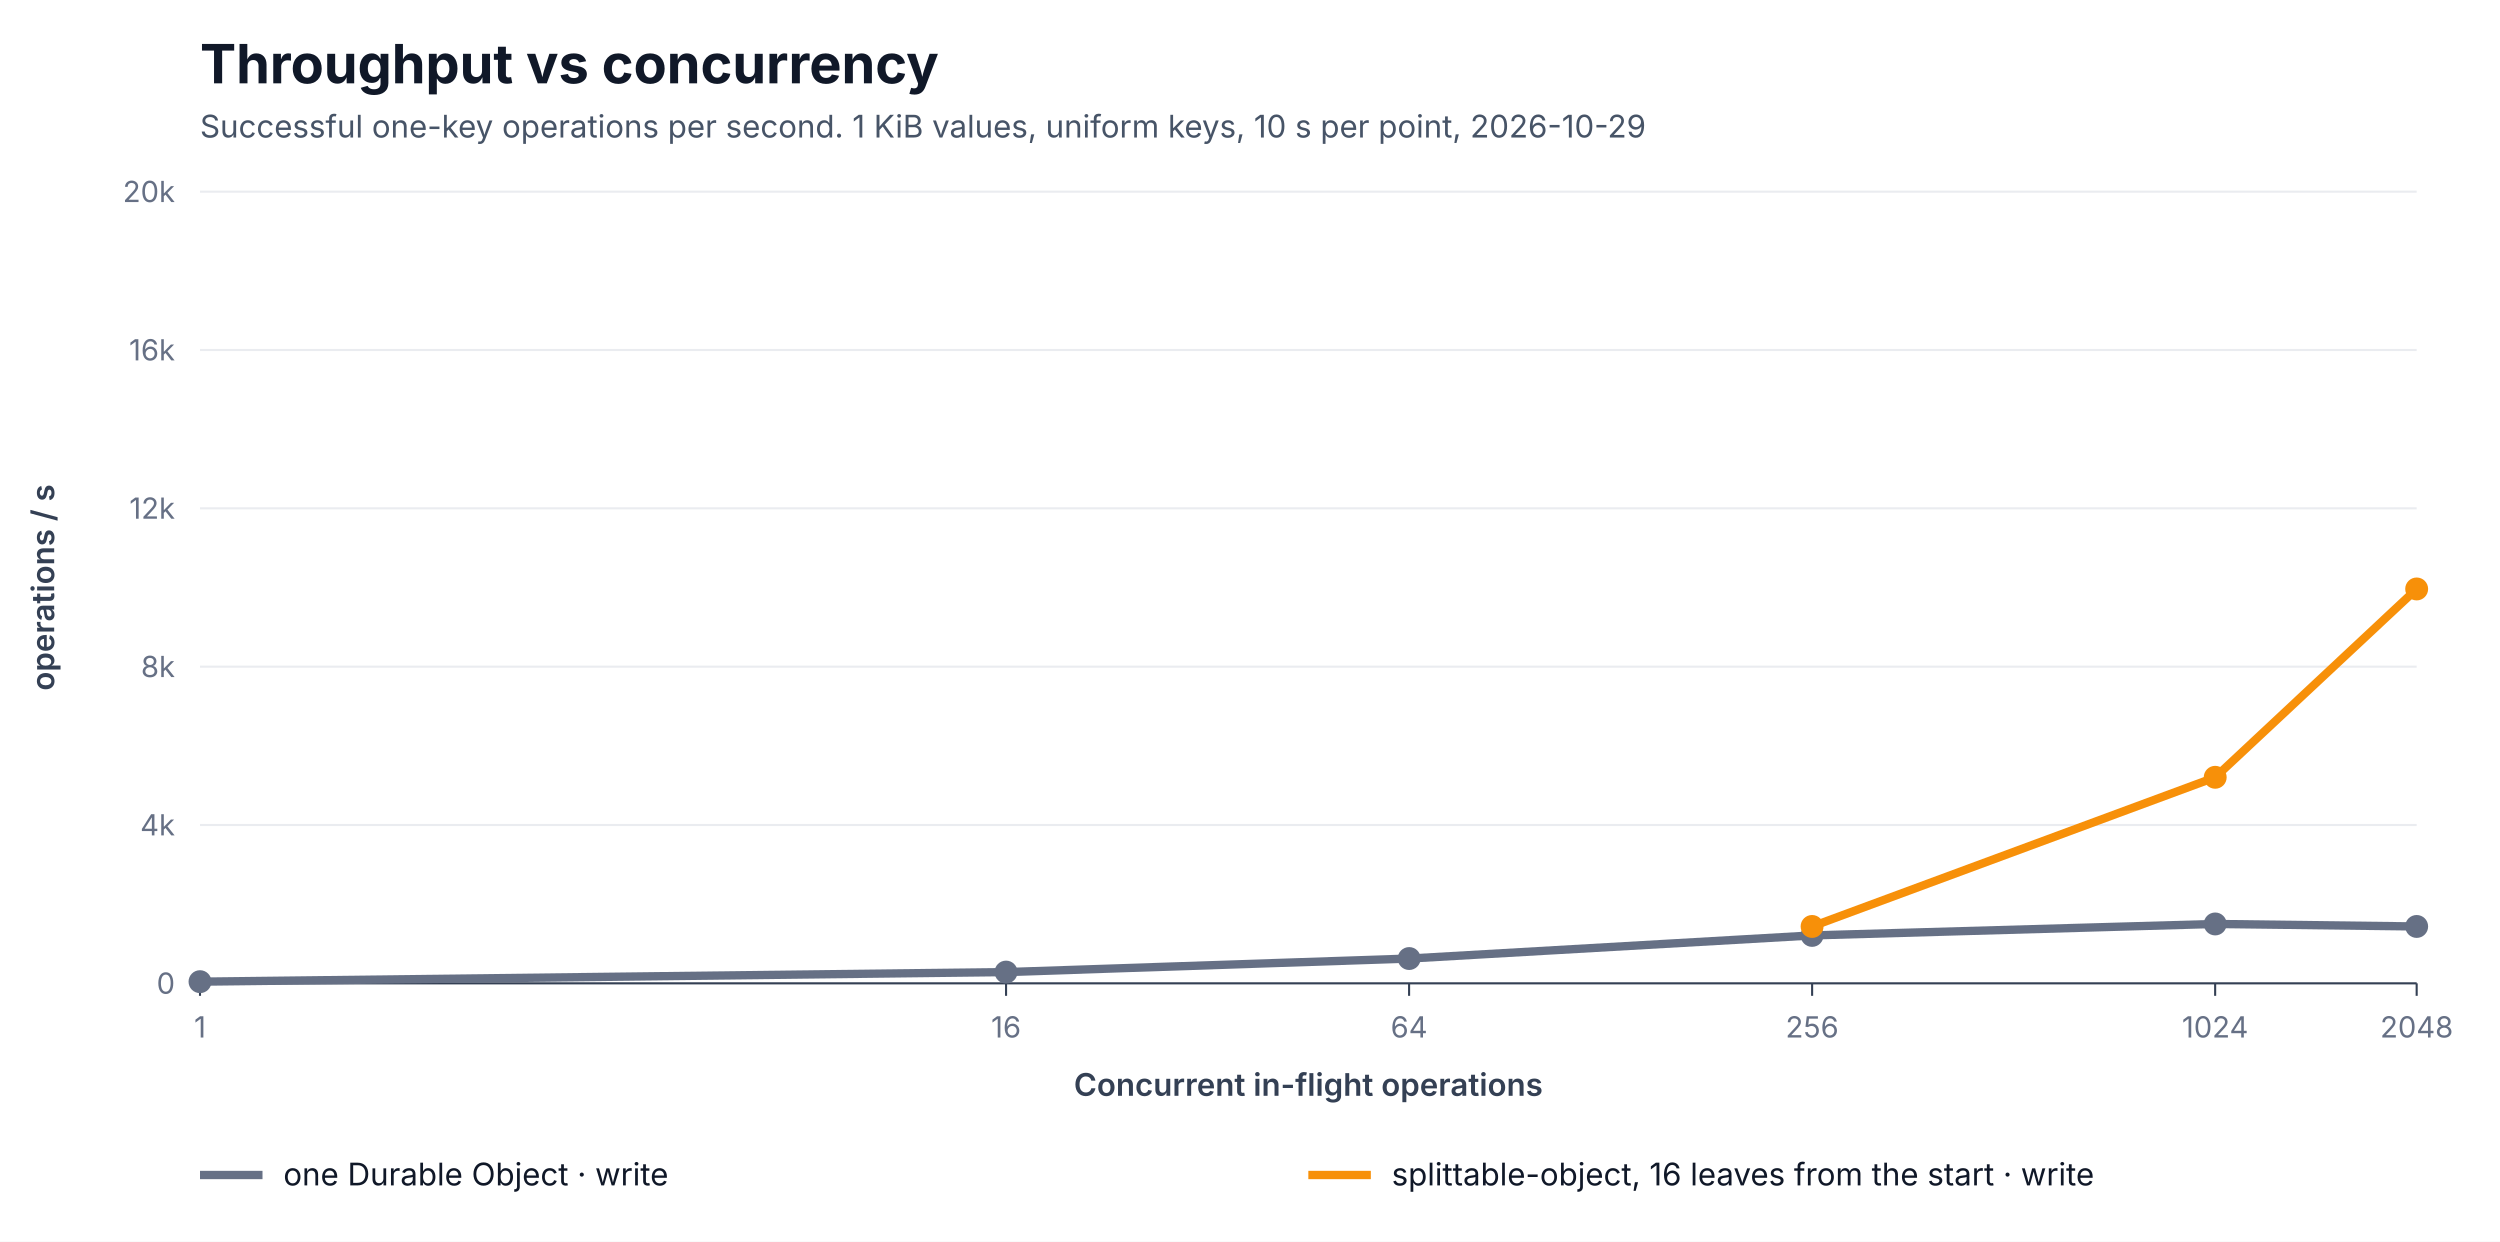
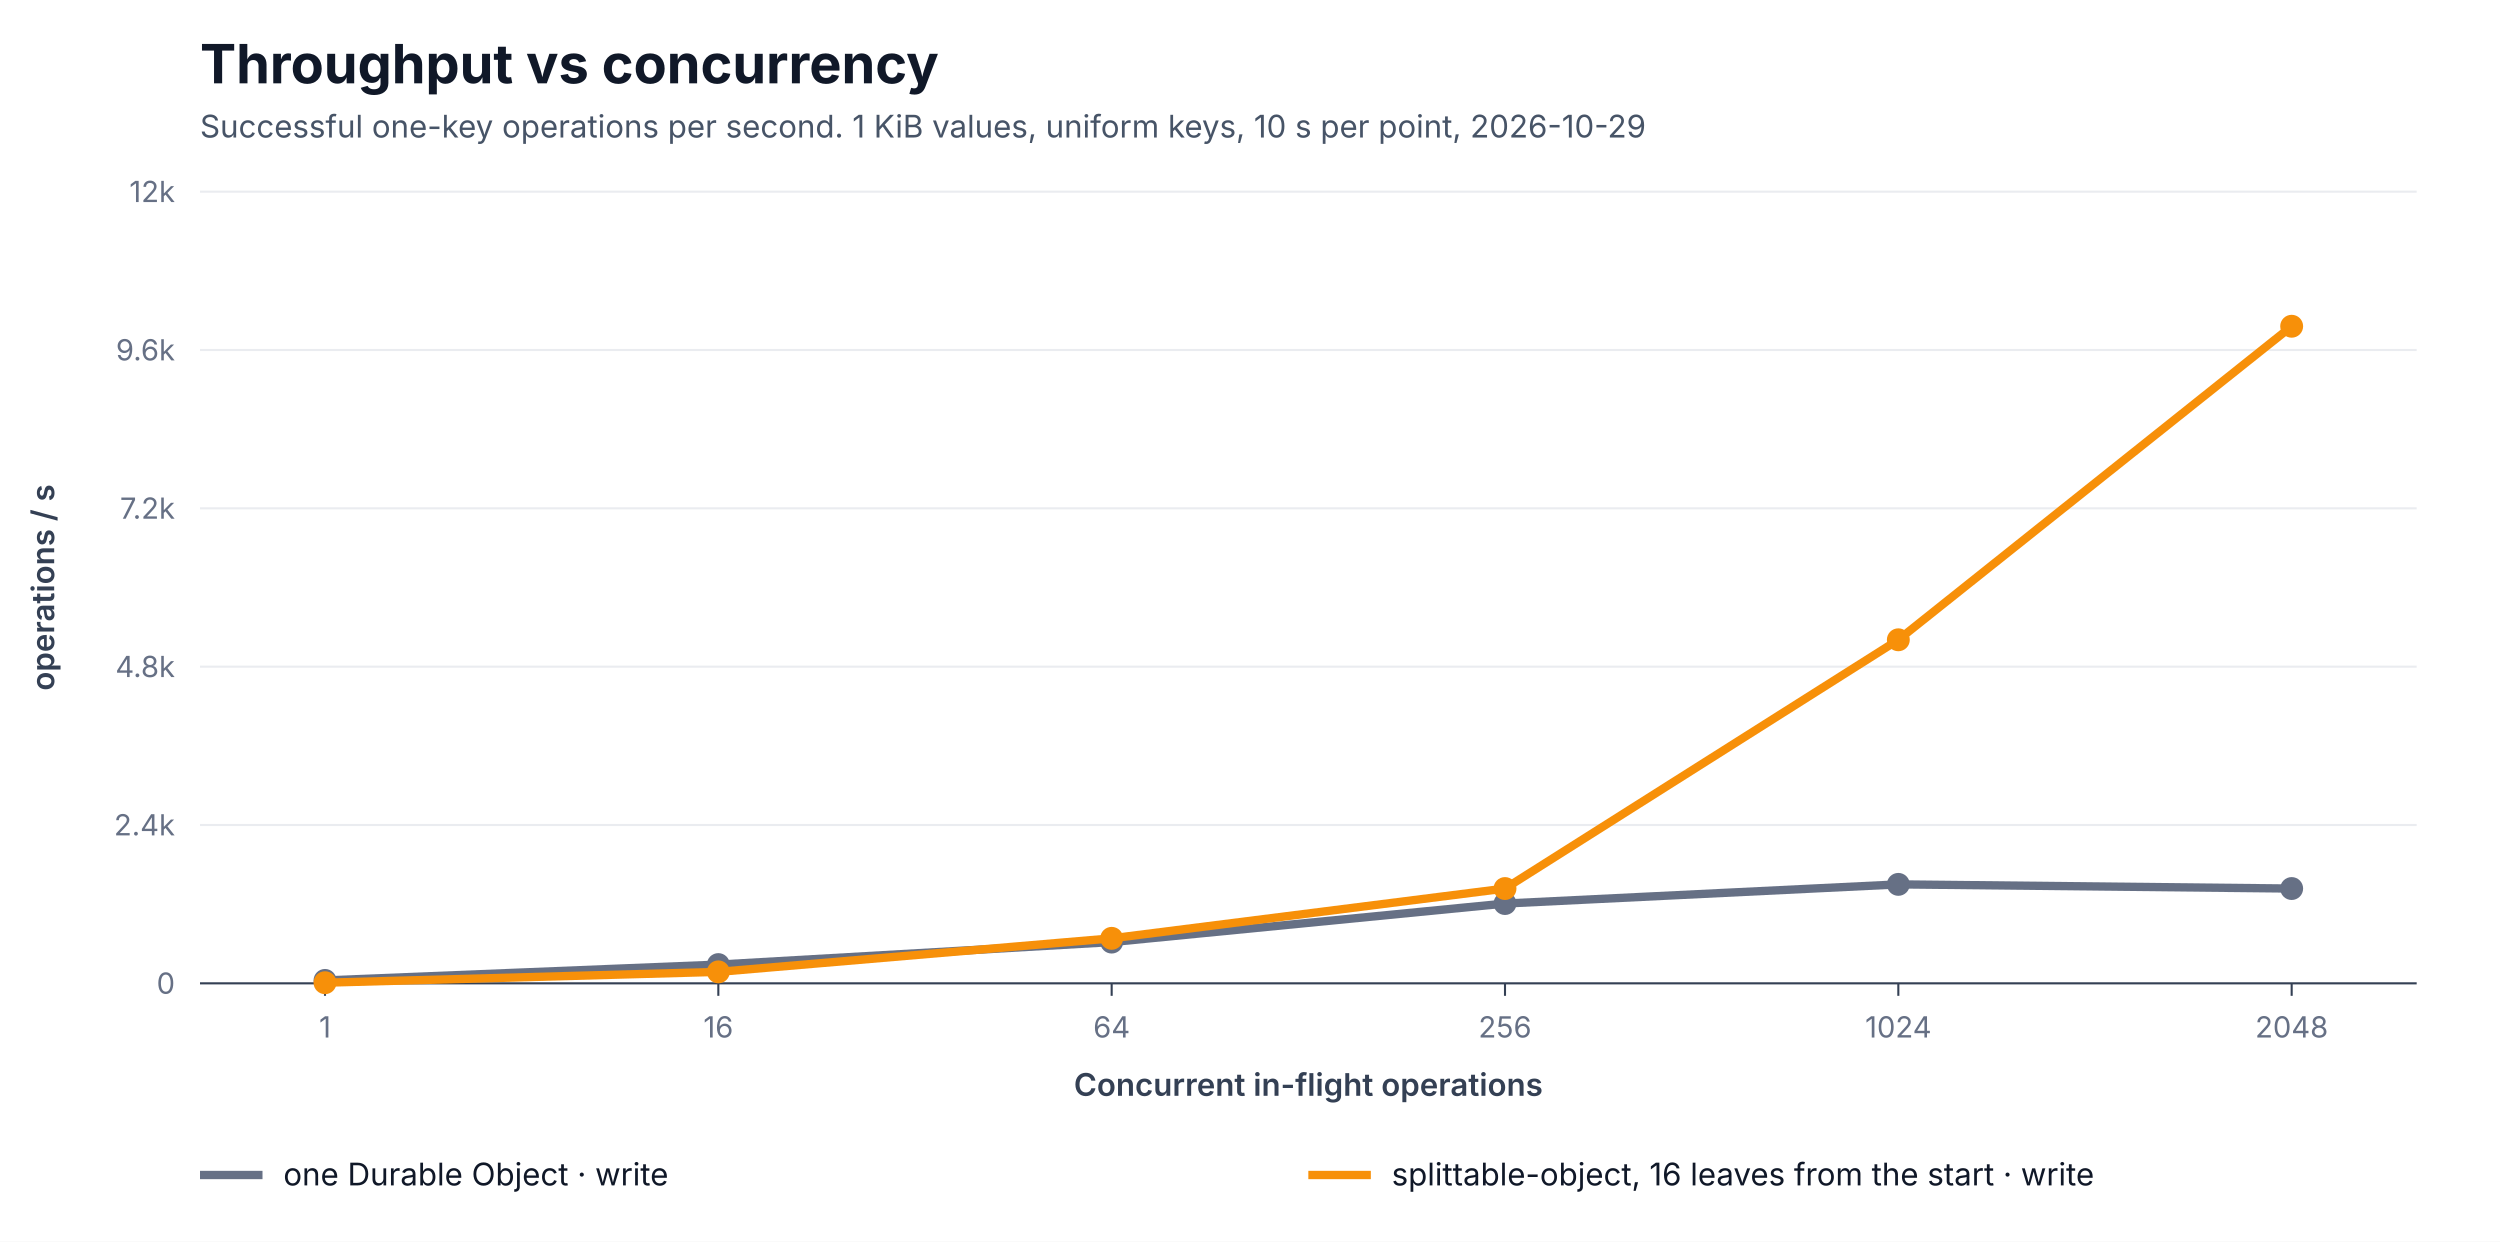
<svg xmlns="http://www.w3.org/2000/svg" width="1200" height="596" viewBox="0 0 1200 596">
  <style>text{font-family:Inter,ui-sans-serif,system-ui,-apple-system,sans-serif;fill:#101828}.title{font-size:26px;font-weight:700}.sub{font-size:15px;fill:#475467}.tick{font-size:14px;fill:#667085}.label{font-size:15px;font-weight:600;fill:#344054}.legend{font-size:15px}.grid{stroke:#eaecf0}.axisline{stroke:#344054}</style>
  <rect width="1200" height="596" fill="#fff" />
  <text x="96" y="40" class="title">Throughput vs concurrency</text>
  <text x="96" y="66" class="sub">Successful one-key operations per second. 1 KiB values, uniform keys, 10 s per point, 2026-10-29</text>
  <line x1="96" x2="1160" y1="472" y2="472" class="grid" />
  <text x="84" y="477" text-anchor="end" class="tick">0</text>
  <line x1="96" x2="1160" y1="396" y2="396" class="grid" />
-   <text x="84" y="401" text-anchor="end" class="tick">4k</text>
+   <text x="84" y="401" text-anchor="end" class="tick">2.4k</text>
  <line x1="96" x2="1160" y1="320" y2="320" class="grid" />
-   <text x="84" y="325" text-anchor="end" class="tick">8k</text>
+   <text x="84" y="325" text-anchor="end" class="tick">4.8k</text>
  <line x1="96" x2="1160" y1="244" y2="244" class="grid" />
-   <text x="84" y="249" text-anchor="end" class="tick">12k</text>
+   <text x="84" y="249" text-anchor="end" class="tick">7.2k</text>
  <line x1="96" x2="1160" y1="168" y2="168" class="grid" />
-   <text x="84" y="173" text-anchor="end" class="tick">16k</text>
+   <text x="84" y="173" text-anchor="end" class="tick">9.6k</text>
  <line x1="96" x2="1160" y1="92" y2="92" class="grid" />
-   <text x="84" y="97" text-anchor="end" class="tick">20k</text>
+   <text x="84" y="97" text-anchor="end" class="tick">12k</text>
  <line x1="96" x2="1160" y1="472" y2="472" class="axisline" />
-   <line x1="96" x2="96" y1="472" y2="478" class="axisline" />
-   <text x="96" y="498" text-anchor="middle" class="tick">1</text>
-   <line x1="482.909" x2="482.909" y1="472" y2="478" class="axisline" />
-   <text x="482.909" y="498" text-anchor="middle" class="tick">16</text>
-   <line x1="676.364" x2="676.364" y1="472" y2="478" class="axisline" />
-   <text x="676.364" y="498" text-anchor="middle" class="tick">64</text>
-   <line x1="869.818" x2="869.818" y1="472" y2="478" class="axisline" />
-   <text x="869.818" y="498" text-anchor="middle" class="tick">256</text>
-   <line x1="1063.273" x2="1063.273" y1="472" y2="478" class="axisline" />
-   <text x="1063.273" y="498" text-anchor="middle" class="tick">1024</text>
-   <line x1="1160" x2="1160" y1="472" y2="478" class="axisline" />
-   <text x="1160" y="498" text-anchor="middle" class="tick">2048</text>
-   <polyline points="96.0,471.2 482.9,466.6 676.4,460.1 869.8,449.0 1063.3,443.5 1160.0,444.7" fill="none" stroke="#667085" stroke-width="4" stroke-linejoin="round" />
-   <circle cx="96.0" cy="471.2" r="5.5" fill="#667085" />
-   <circle cx="482.9" cy="466.6" r="5.5" fill="#667085" />
-   <circle cx="676.4" cy="460.1" r="5.5" fill="#667085" />
-   <circle cx="869.8" cy="449.0" r="5.5" fill="#667085" />
-   <circle cx="1063.3" cy="443.5" r="5.5" fill="#667085" />
-   <circle cx="1160.0" cy="444.7" r="5.5" fill="#667085" />
-   <polyline points="869.8,444.7 1063.3,373.1 1160.0,282.7" fill="none" stroke="#f79009" stroke-width="4" stroke-linejoin="round" />
-   <circle cx="869.8" cy="444.7" r="5.5" fill="#f79009" />
-   <circle cx="1063.3" cy="373.1" r="5.5" fill="#f79009" />
-   <circle cx="1160.0" cy="282.7" r="5.5" fill="#f79009" />
+   <line x1="156" x2="156" y1="472" y2="478" class="axisline" />
+   <text x="156" y="498" text-anchor="middle" class="tick">1</text>
+   <line x1="344.8" x2="344.8" y1="472" y2="478" class="axisline" />
+   <text x="344.8" y="498" text-anchor="middle" class="tick">16</text>
+   <line x1="533.6" x2="533.6" y1="472" y2="478" class="axisline" />
+   <text x="533.6" y="498" text-anchor="middle" class="tick">64</text>
+   <line x1="722.4" x2="722.4" y1="472" y2="478" class="axisline" />
+   <text x="722.4" y="498" text-anchor="middle" class="tick">256</text>
+   <line x1="911.2" x2="911.2" y1="472" y2="478" class="axisline" />
+   <text x="911.2" y="498" text-anchor="middle" class="tick">1024</text>
+   <line x1="1100" x2="1100" y1="472" y2="478" class="axisline" />
+   <text x="1100" y="498" text-anchor="middle" class="tick">2048</text>
+   <polyline points="156.0,470.6 344.8,463.0 533.6,452.2 722.4,433.7 911.2,424.5 1100.0,426.5" fill="none" stroke="#667085" stroke-width="4" stroke-linejoin="round" />
+   <circle cx="156.0" cy="470.6" r="5.5" fill="#667085" />
+   <circle cx="344.8" cy="463.0" r="5.5" fill="#667085" />
+   <circle cx="533.6" cy="452.2" r="5.5" fill="#667085" />
+   <circle cx="722.4" cy="433.7" r="5.5" fill="#667085" />
+   <circle cx="911.2" cy="424.5" r="5.5" fill="#667085" />
+   <circle cx="1100.0" cy="426.5" r="5.5" fill="#667085" />
+   <polyline points="156.0,471.7 344.8,466.5 533.6,450.4 722.4,426.5 911.2,307.1 1100.0,156.6" fill="none" stroke="#f79009" stroke-width="4" stroke-linejoin="round" />
+   <circle cx="156.0" cy="471.7" r="5.5" fill="#f79009" />
+   <circle cx="344.8" cy="466.5" r="5.5" fill="#f79009" />
+   <circle cx="533.6" cy="450.4" r="5.5" fill="#f79009" />
+   <circle cx="722.4" cy="426.5" r="5.5" fill="#f79009" />
+   <circle cx="911.2" cy="307.1" r="5.5" fill="#f79009" />
+   <circle cx="1100.0" cy="156.6" r="5.5" fill="#f79009" />
  <text x="628" y="526" text-anchor="middle" class="label">Concurrent in-flight operations</text>
  <text transform="translate(26,282) rotate(-90)" text-anchor="middle" class="label">operations / s</text>
  <g transform="translate(96,564)">
    <line x1="0" x2="30" y1="0" y2="0" stroke="#667085" stroke-width="4" />
    <text x="40" y="5" class="legend">one Durable Object · write</text>
  </g>
  <g transform="translate(628,564)">
    <line x1="0" x2="30" y1="0" y2="0" stroke="#f79009" stroke-width="4" />
    <text x="40" y="5" class="legend">splittable-object, 16 leaves from the start · write</text>
  </g>
</svg>
